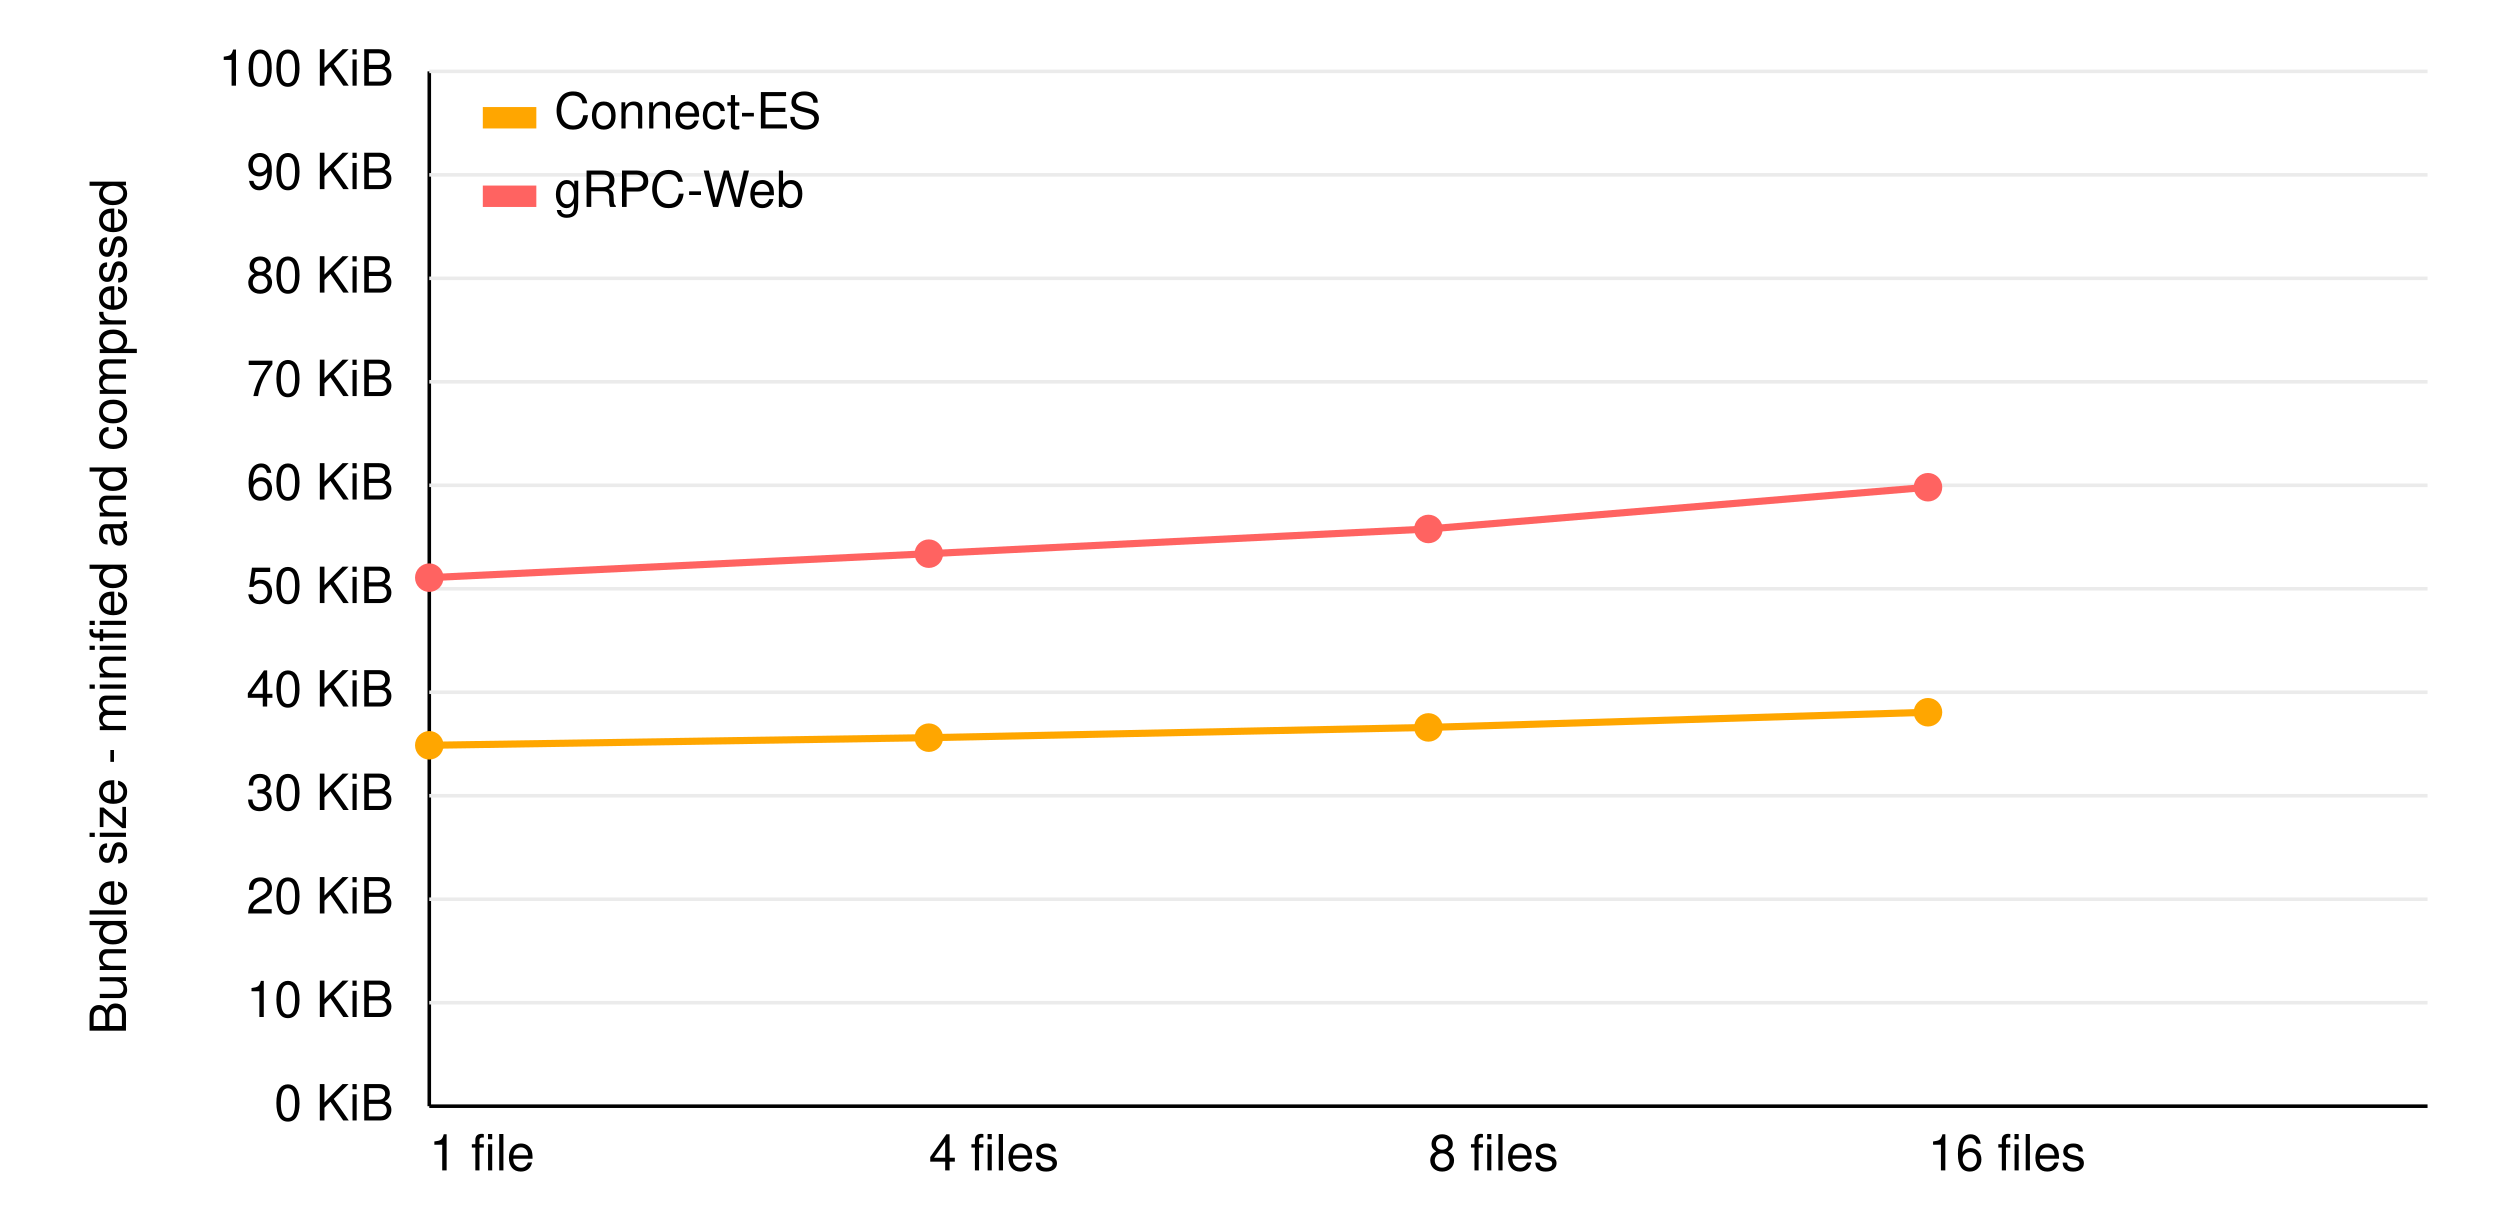
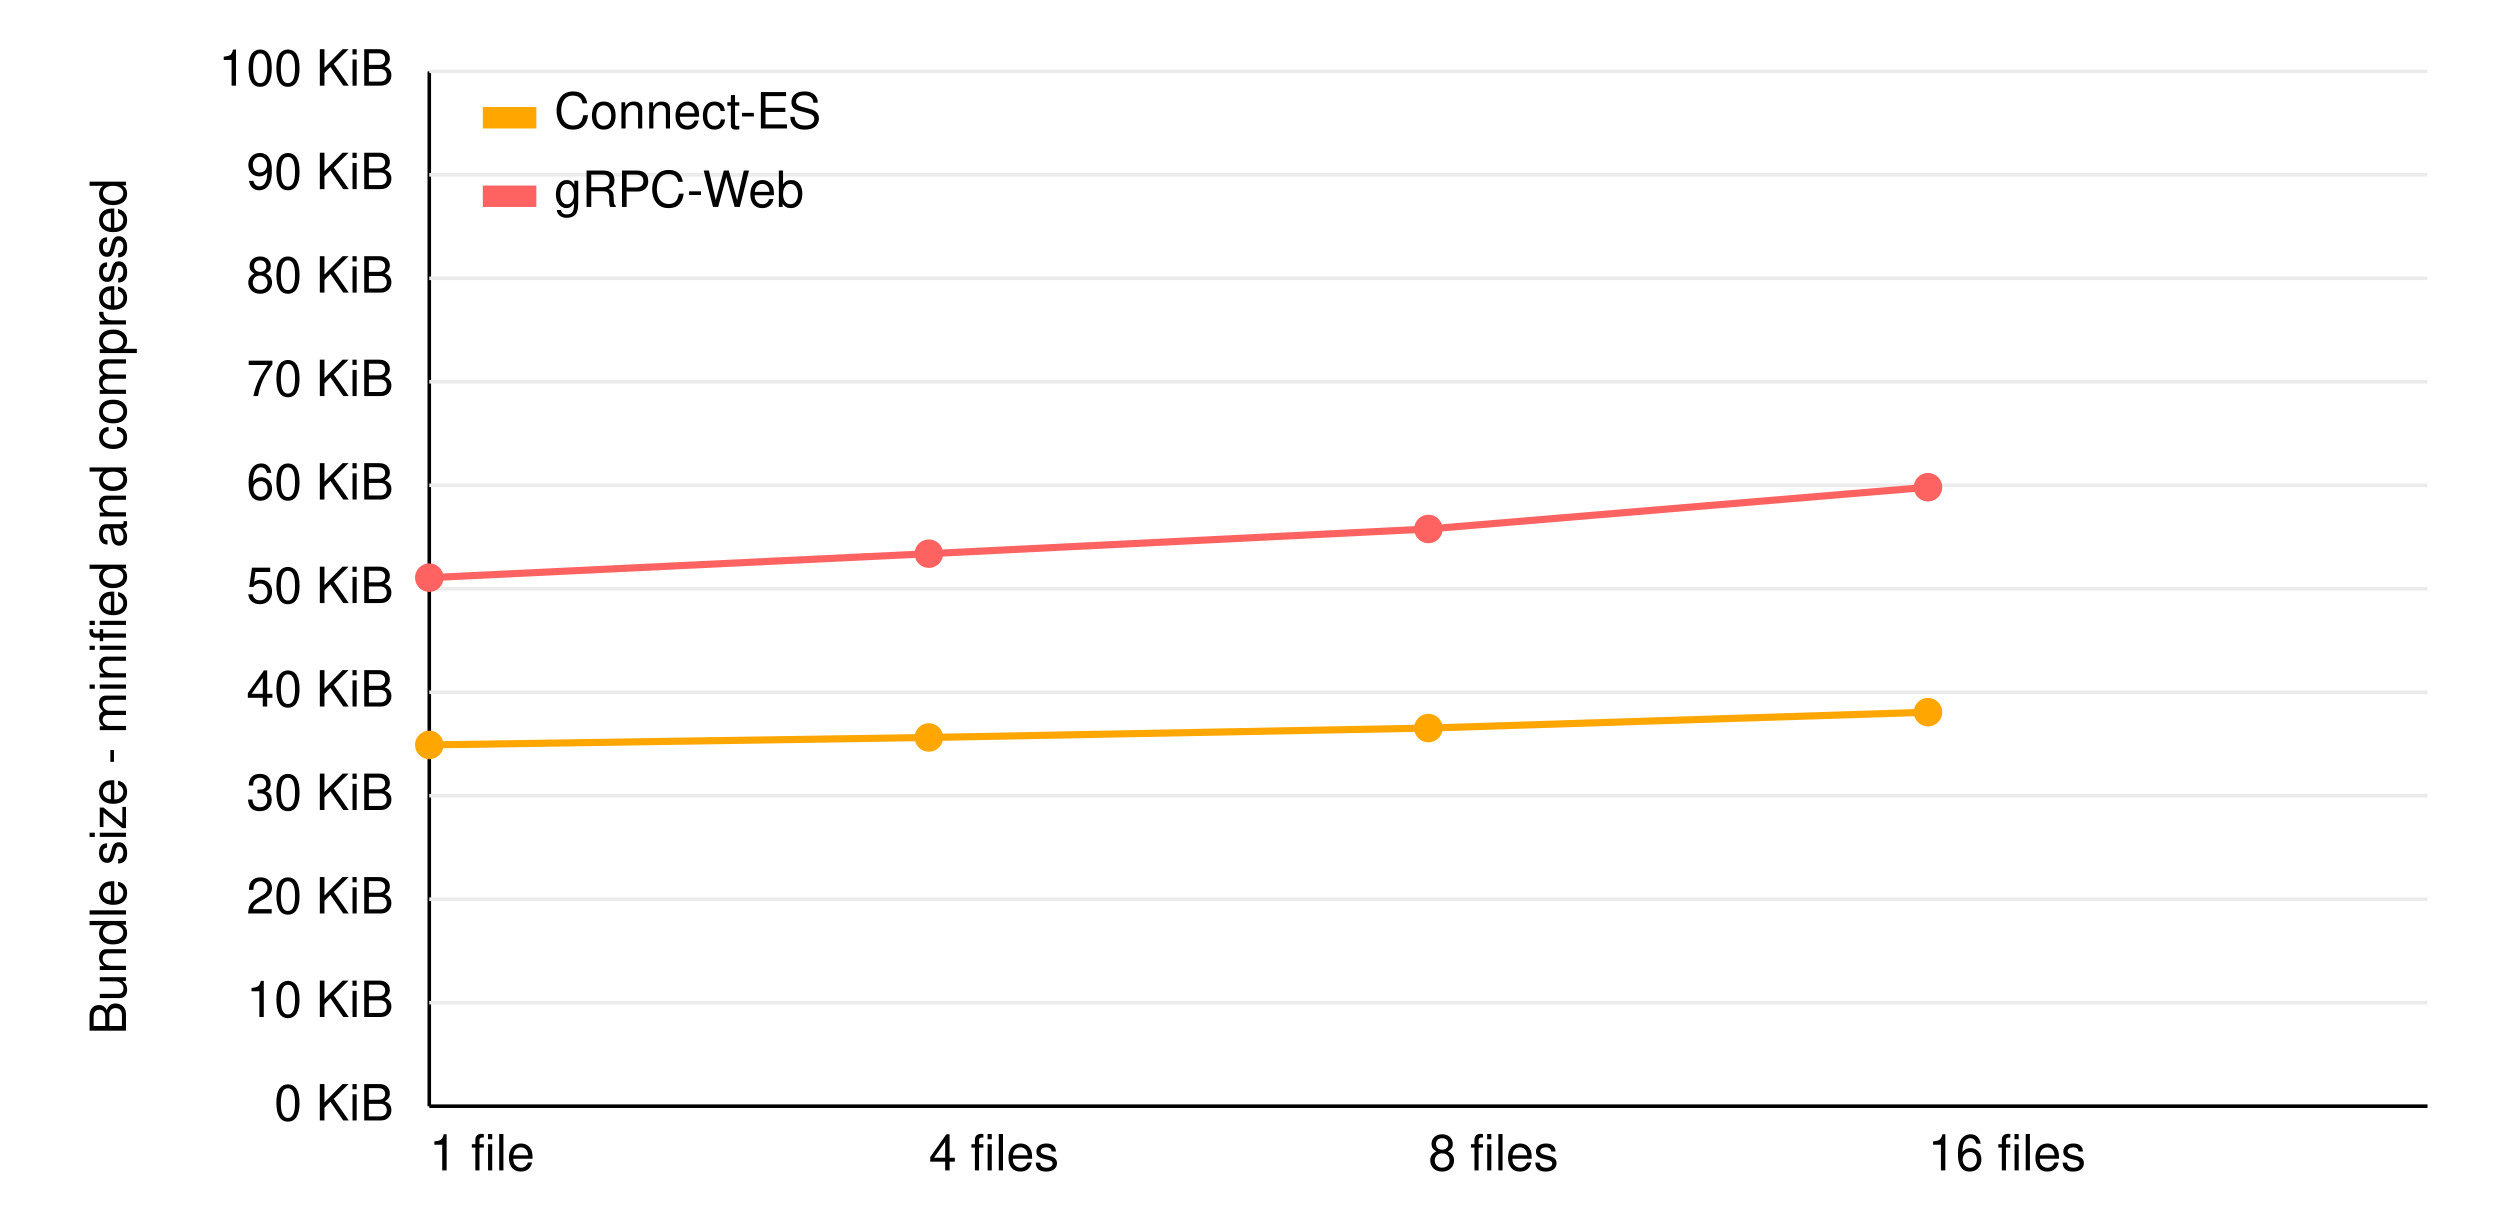
<svg xmlns="http://www.w3.org/2000/svg" version="1.1" width="680px" height="330px" viewBox="0 0 680 340" class="chart">
  <style>
      
      text {
        font: 14px Verdana, Helvetica, Arial, sans-serif;
      }
      
    </style>
  <g transform="translate(110,310)">
    <line y1="0" x2="560" stroke="black" />
    <text x="0" y="18" text-anchor="start">1 file</text>
    <text x="140" y="18" text-anchor="start">4 files</text>
    <text x="280" y="18" text-anchor="start">8 files</text>
    <text x="420" y="18" text-anchor="start">16 files</text>
  </g>
  <g transform="translate(110, 20)">
    <line x1="0" x2="0" y1="0" y2="290" stroke="black" />
    <g transform="rotate(-90), translate(-150,-85)">
      <text text-anchor="middle">Bundle size - minified and compressed</text>
    </g>
    <text x="-10" y="4" text-anchor="end">100 KiB</text>
    <line x1="0" x2="560" y1="0" y2="0" stroke="#ebebeb" />
    <text x="-10" y="33" text-anchor="end">90 KiB</text>
    <line x1="0" x2="560" y1="29" y2="29" stroke="#ebebeb" />
    <text x="-10" y="62" text-anchor="end">80 KiB</text>
    <line x1="0" x2="560" y1="58" y2="58" stroke="#ebebeb" />
    <text x="-10" y="91" text-anchor="end">70 KiB</text>
    <line x1="0" x2="560" y1="87" y2="87" stroke="#ebebeb" />
    <text x="-10" y="120" text-anchor="end">60 KiB</text>
    <line x1="0" x2="560" y1="116" y2="116" stroke="#ebebeb" />
    <text x="-10" y="149" text-anchor="end">50 KiB</text>
    <line x1="0" x2="560" y1="145" y2="145" stroke="#ebebeb" />
    <text x="-10" y="178" text-anchor="end">40 KiB</text>
    <line x1="0" x2="560" y1="174" y2="174" stroke="#ebebeb" />
    <text x="-10" y="207" text-anchor="end">30 KiB</text>
    <line x1="0" x2="560" y1="203" y2="203" stroke="#ebebeb" />
    <text x="-10" y="236" text-anchor="end">20 KiB</text>
    <line x1="0" x2="560" y1="232" y2="232" stroke="#ebebeb" />
    <text x="-10" y="265" text-anchor="end">10 KiB</text>
    <line x1="0" x2="560" y1="261" y2="261" stroke="#ebebeb" />
    <text x="-10" y="294" text-anchor="end">0 KiB</text>
  </g>
  <g transform="translate(110, 20)">
-     <polyline fill="none" stroke="#ffa600" stroke-width="2" points="0,188.863 140,186.727 280,183.853 420,179.602">
+     <polyline fill="none" stroke="#ffa600" stroke-width="2" points="0,188.755 140,186.671 280,184.037 420,179.582">
    </polyline>
-     <circle cx="0" cy="188.863" r="4" fill="#ffa600" />
-     <circle cx="140" cy="186.727" r="4" fill="#ffa600" />
-     <circle cx="280" cy="183.853" r="4" fill="#ffa600" />
-     <circle cx="420" cy="179.602" r="4" fill="#ffa600" />
+     <circle cx="0" cy="188.755" r="4" fill="#ffa600" />
+     <circle cx="140" cy="186.671" r="4" fill="#ffa600" />
+     <circle cx="280" cy="184.037" r="4" fill="#ffa600" />
+     <circle cx="420" cy="179.582" r="4" fill="#ffa600" />
  </g>
  <g transform="translate(110, 20)">
    <polyline fill="none" stroke="#ff6361" stroke-width="2" points="0,141.885 140,135.164 280,128.24 420,116.544">
    </polyline>
    <circle cx="0" cy="141.885" r="4" fill="#ff6361" />
    <circle cx="140" cy="135.164" r="4" fill="#ff6361" />
    <circle cx="280" cy="128.24" r="4" fill="#ff6361" />
    <circle cx="420" cy="116.544" r="4" fill="#ff6361" />
  </g>
  <g transform="translate(125, 30)">
    <g transform="translate(0, 0)">
      <rect width="15" height="6" fill="#ffa600" />
      <text x="20" y="6">Connect-ES</text>
    </g>
    <g transform="translate(0, 22)">
      <rect width="15" height="6" fill="#ff6361" />
      <text x="20" y="6">gRPC-Web</text>
    </g>
  </g>
</svg>
